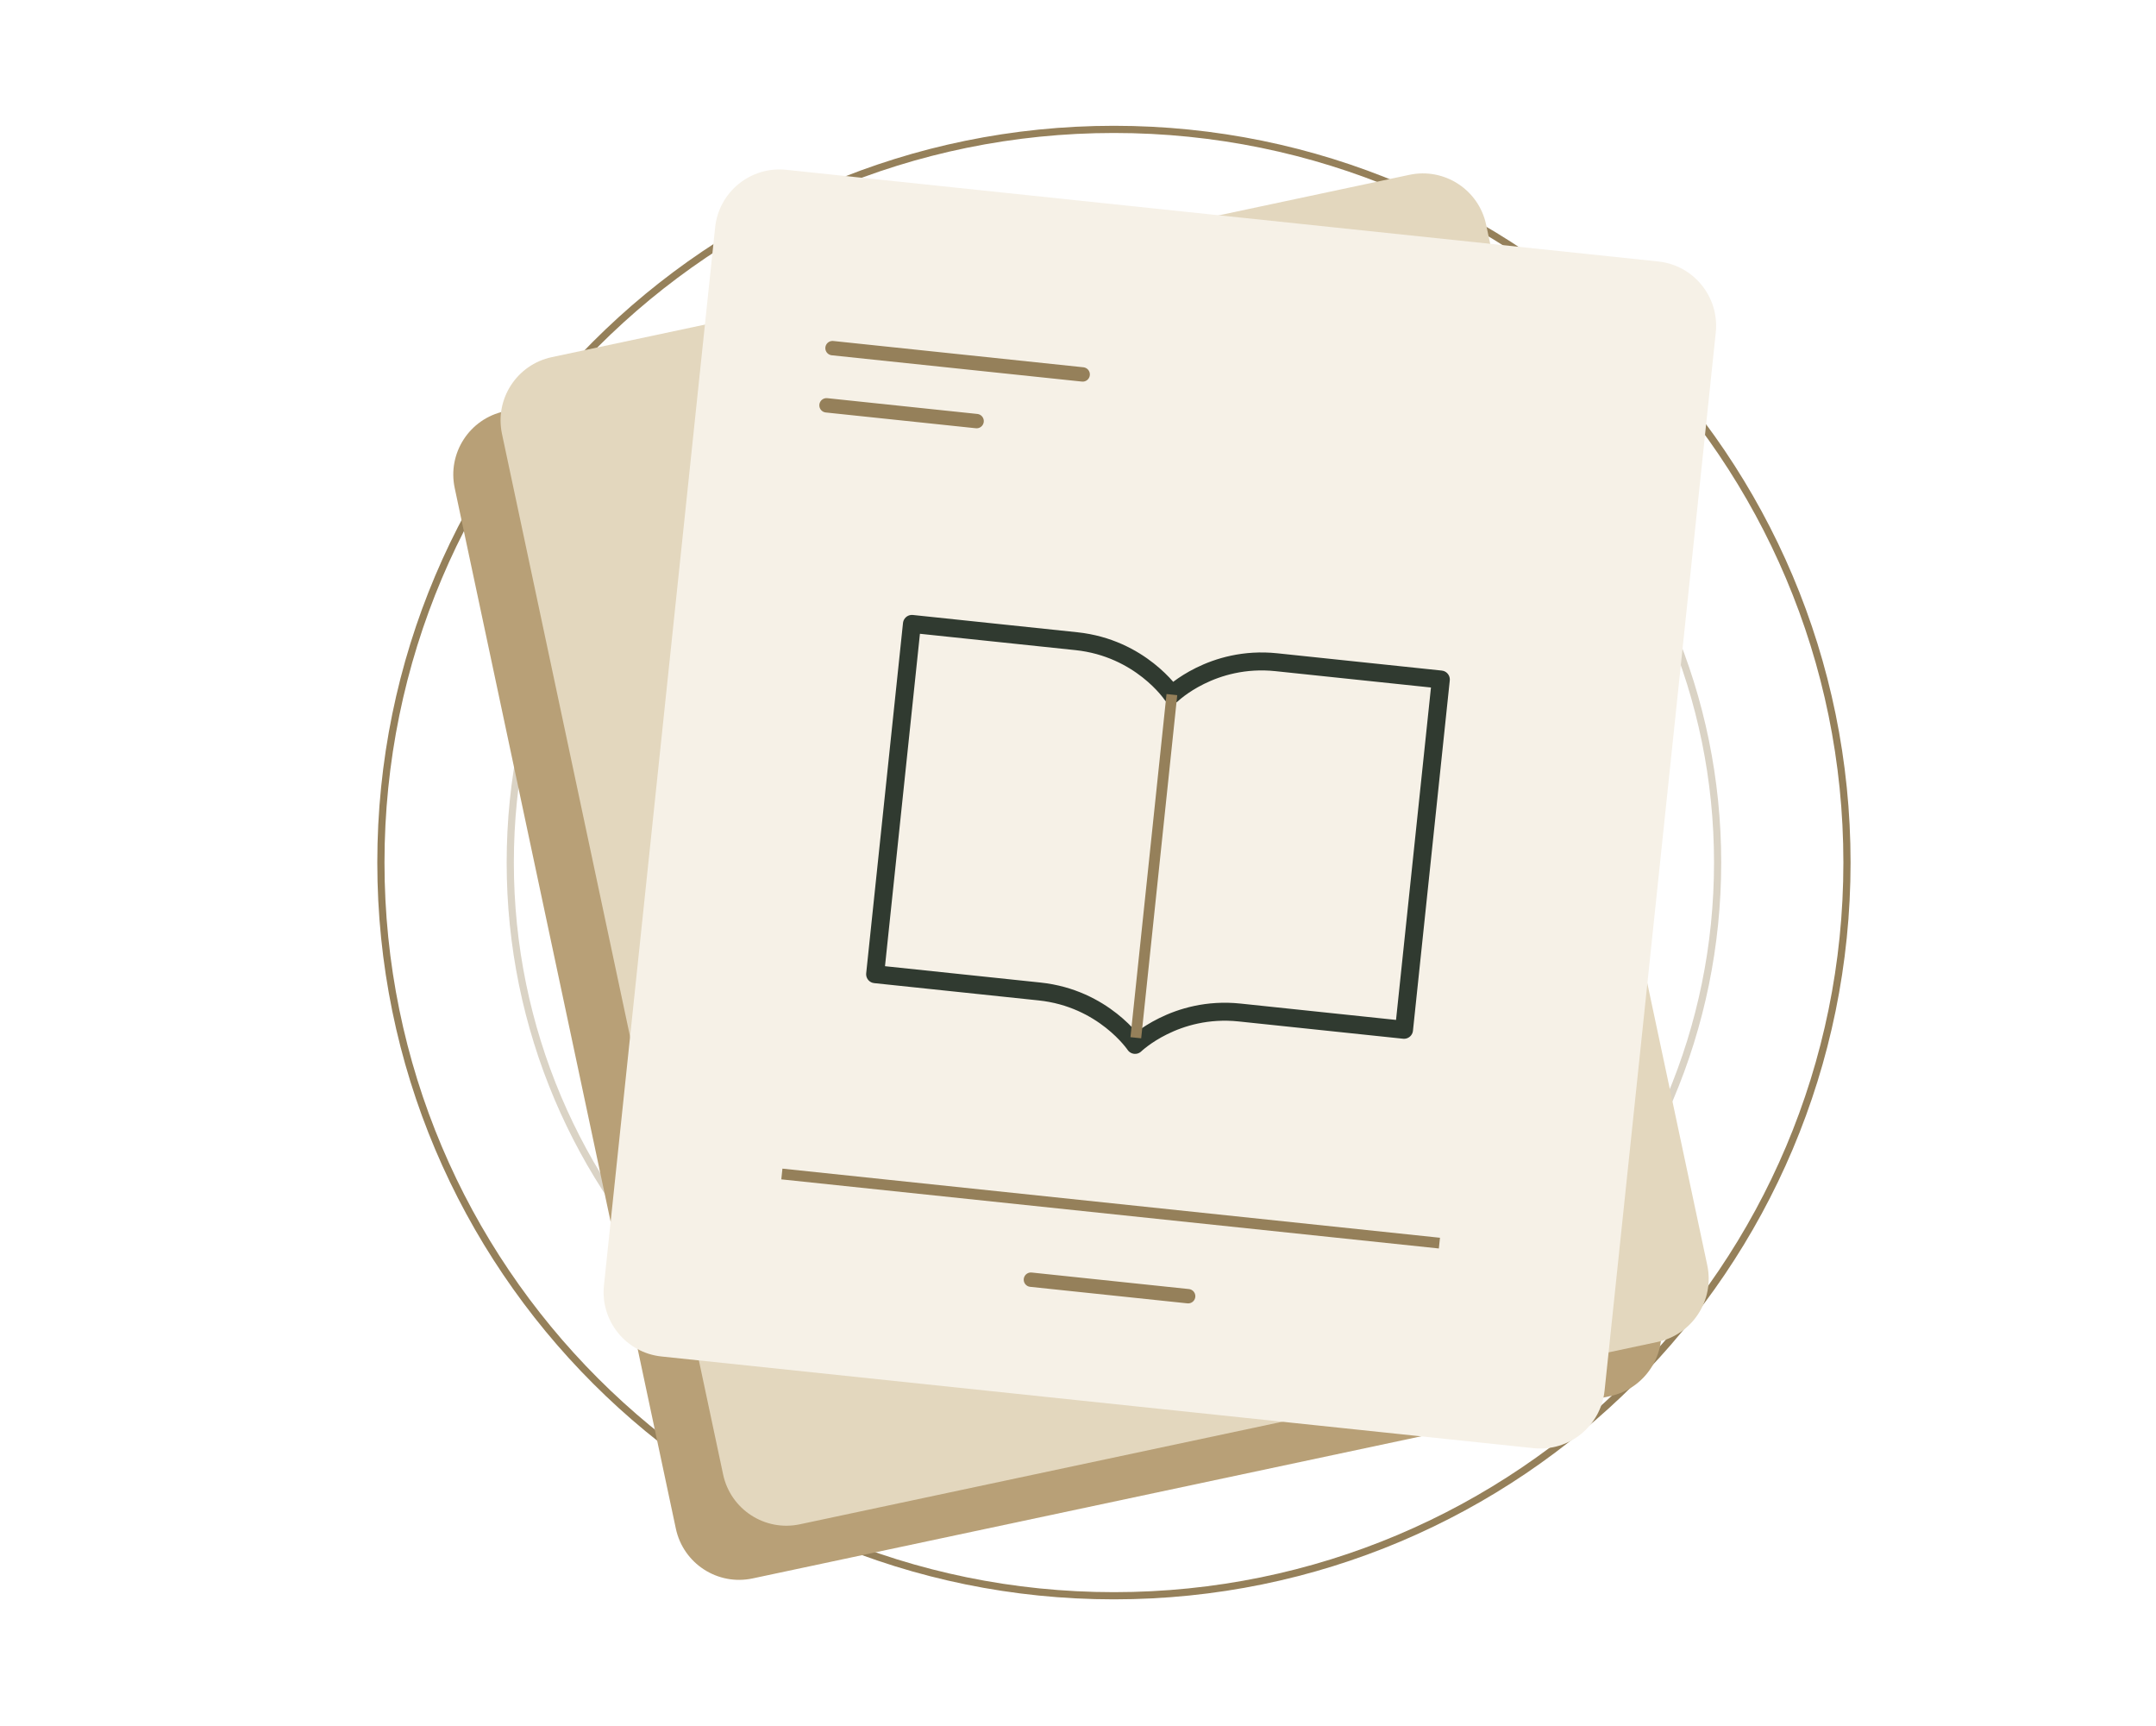
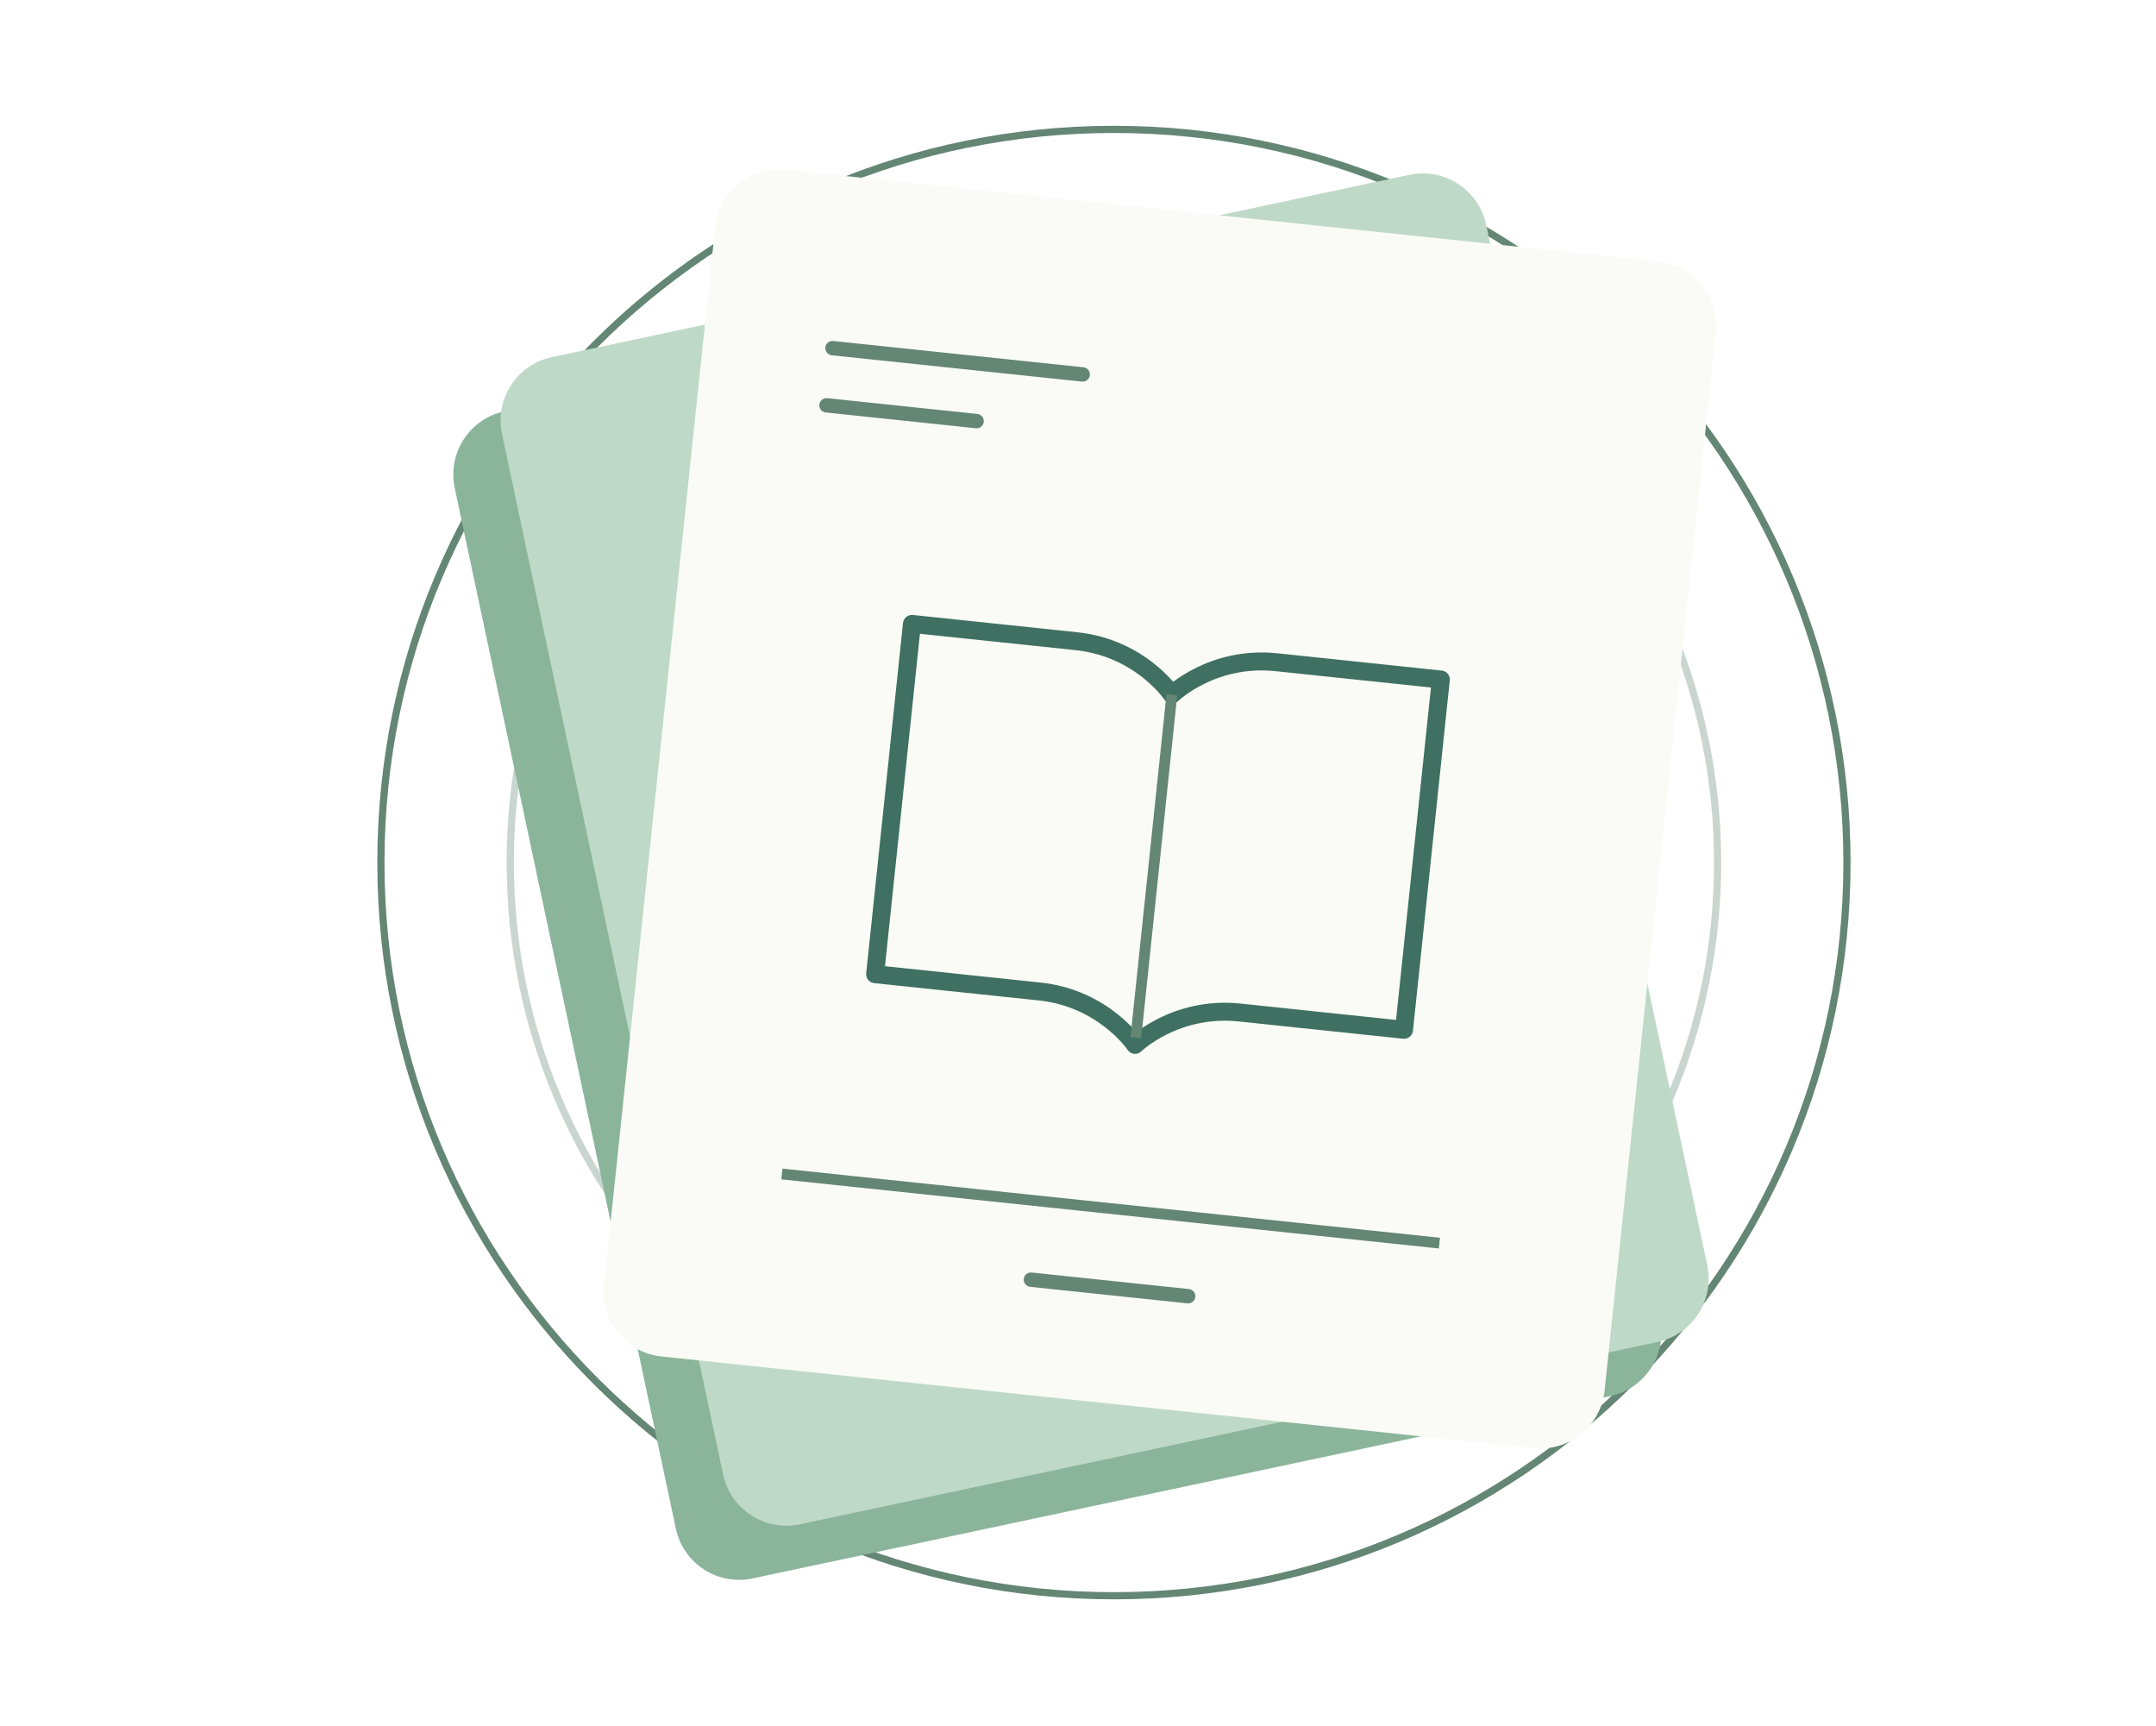
<svg xmlns="http://www.w3.org/2000/svg" width="300" height="240" viewBox="0 0 300 240">
-   <circle cx="155" cy="120" r="102" fill="none" stroke="#95805A" stroke-width="1" />
-   <circle cx="155" cy="120" r="84" fill="none" stroke="#95805A" stroke-width="1" opacity="0.35" />
+   <circle cx="155" cy="120" r="102" fill="none" stroke="#648675" stroke-width="1" />
+   <circle cx="155" cy="120" r="84" fill="none" stroke="#648675" stroke-width="1" opacity="0.35" />
  <g transform="rotate(-12 150 120)">
-     <rect x="76" y="42" width="140" height="166" rx="9" fill="#B8A077" />
-     <rect x="84" y="36" width="140" height="166" rx="9" fill="#E3D7BE" />
+     <rect x="76" y="42" width="140" height="166" rx="9" fill="#8BB59B" />
+     <rect x="84" y="36" width="140" height="166" rx="9" fill="#BFD9C8" />
  </g>
  <g transform="rotate(6 156 116)">
-     <rect x="91" y="29" width="140" height="166" rx="9" fill="#F6F1E7" />
-     <path d="M109 53h35M109 61h21" stroke="#95805A" stroke-width="2" stroke-linecap="round" />
-     <path d="M124 90h23c9 0 14 6 14 6s5-6 14-6h23v49h-23c-9 0-14 6-14 6s-5-6-14-6h-23z" fill="none" stroke="#303A30" stroke-width="2.5" stroke-linejoin="round" />
-     <path d="M161 96v48M114 168h92" stroke="#95805A" stroke-width="1.5" />
-     <path d="M150 179h22" stroke="#95805A" stroke-width="2" stroke-linecap="round" />
+     <rect x="91" y="29" width="140" height="166" rx="9" fill="#FAFBF6" />
+     <path d="M109 53h35M109 61h21" stroke="#648675" stroke-width="2" stroke-linecap="round" />
+     <path d="M124 90h23c9 0 14 6 14 6s5-6 14-6h23v49h-23c-9 0-14 6-14 6s-5-6-14-6h-23z" fill="none" stroke="#3F7062" stroke-width="2.5" stroke-linejoin="round" />
+     <path d="M161 96v48M114 168h92" stroke="#648675" stroke-width="1.5" />
+     <path d="M150 179h22" stroke="#648675" stroke-width="2" stroke-linecap="round" />
  </g>
</svg>
